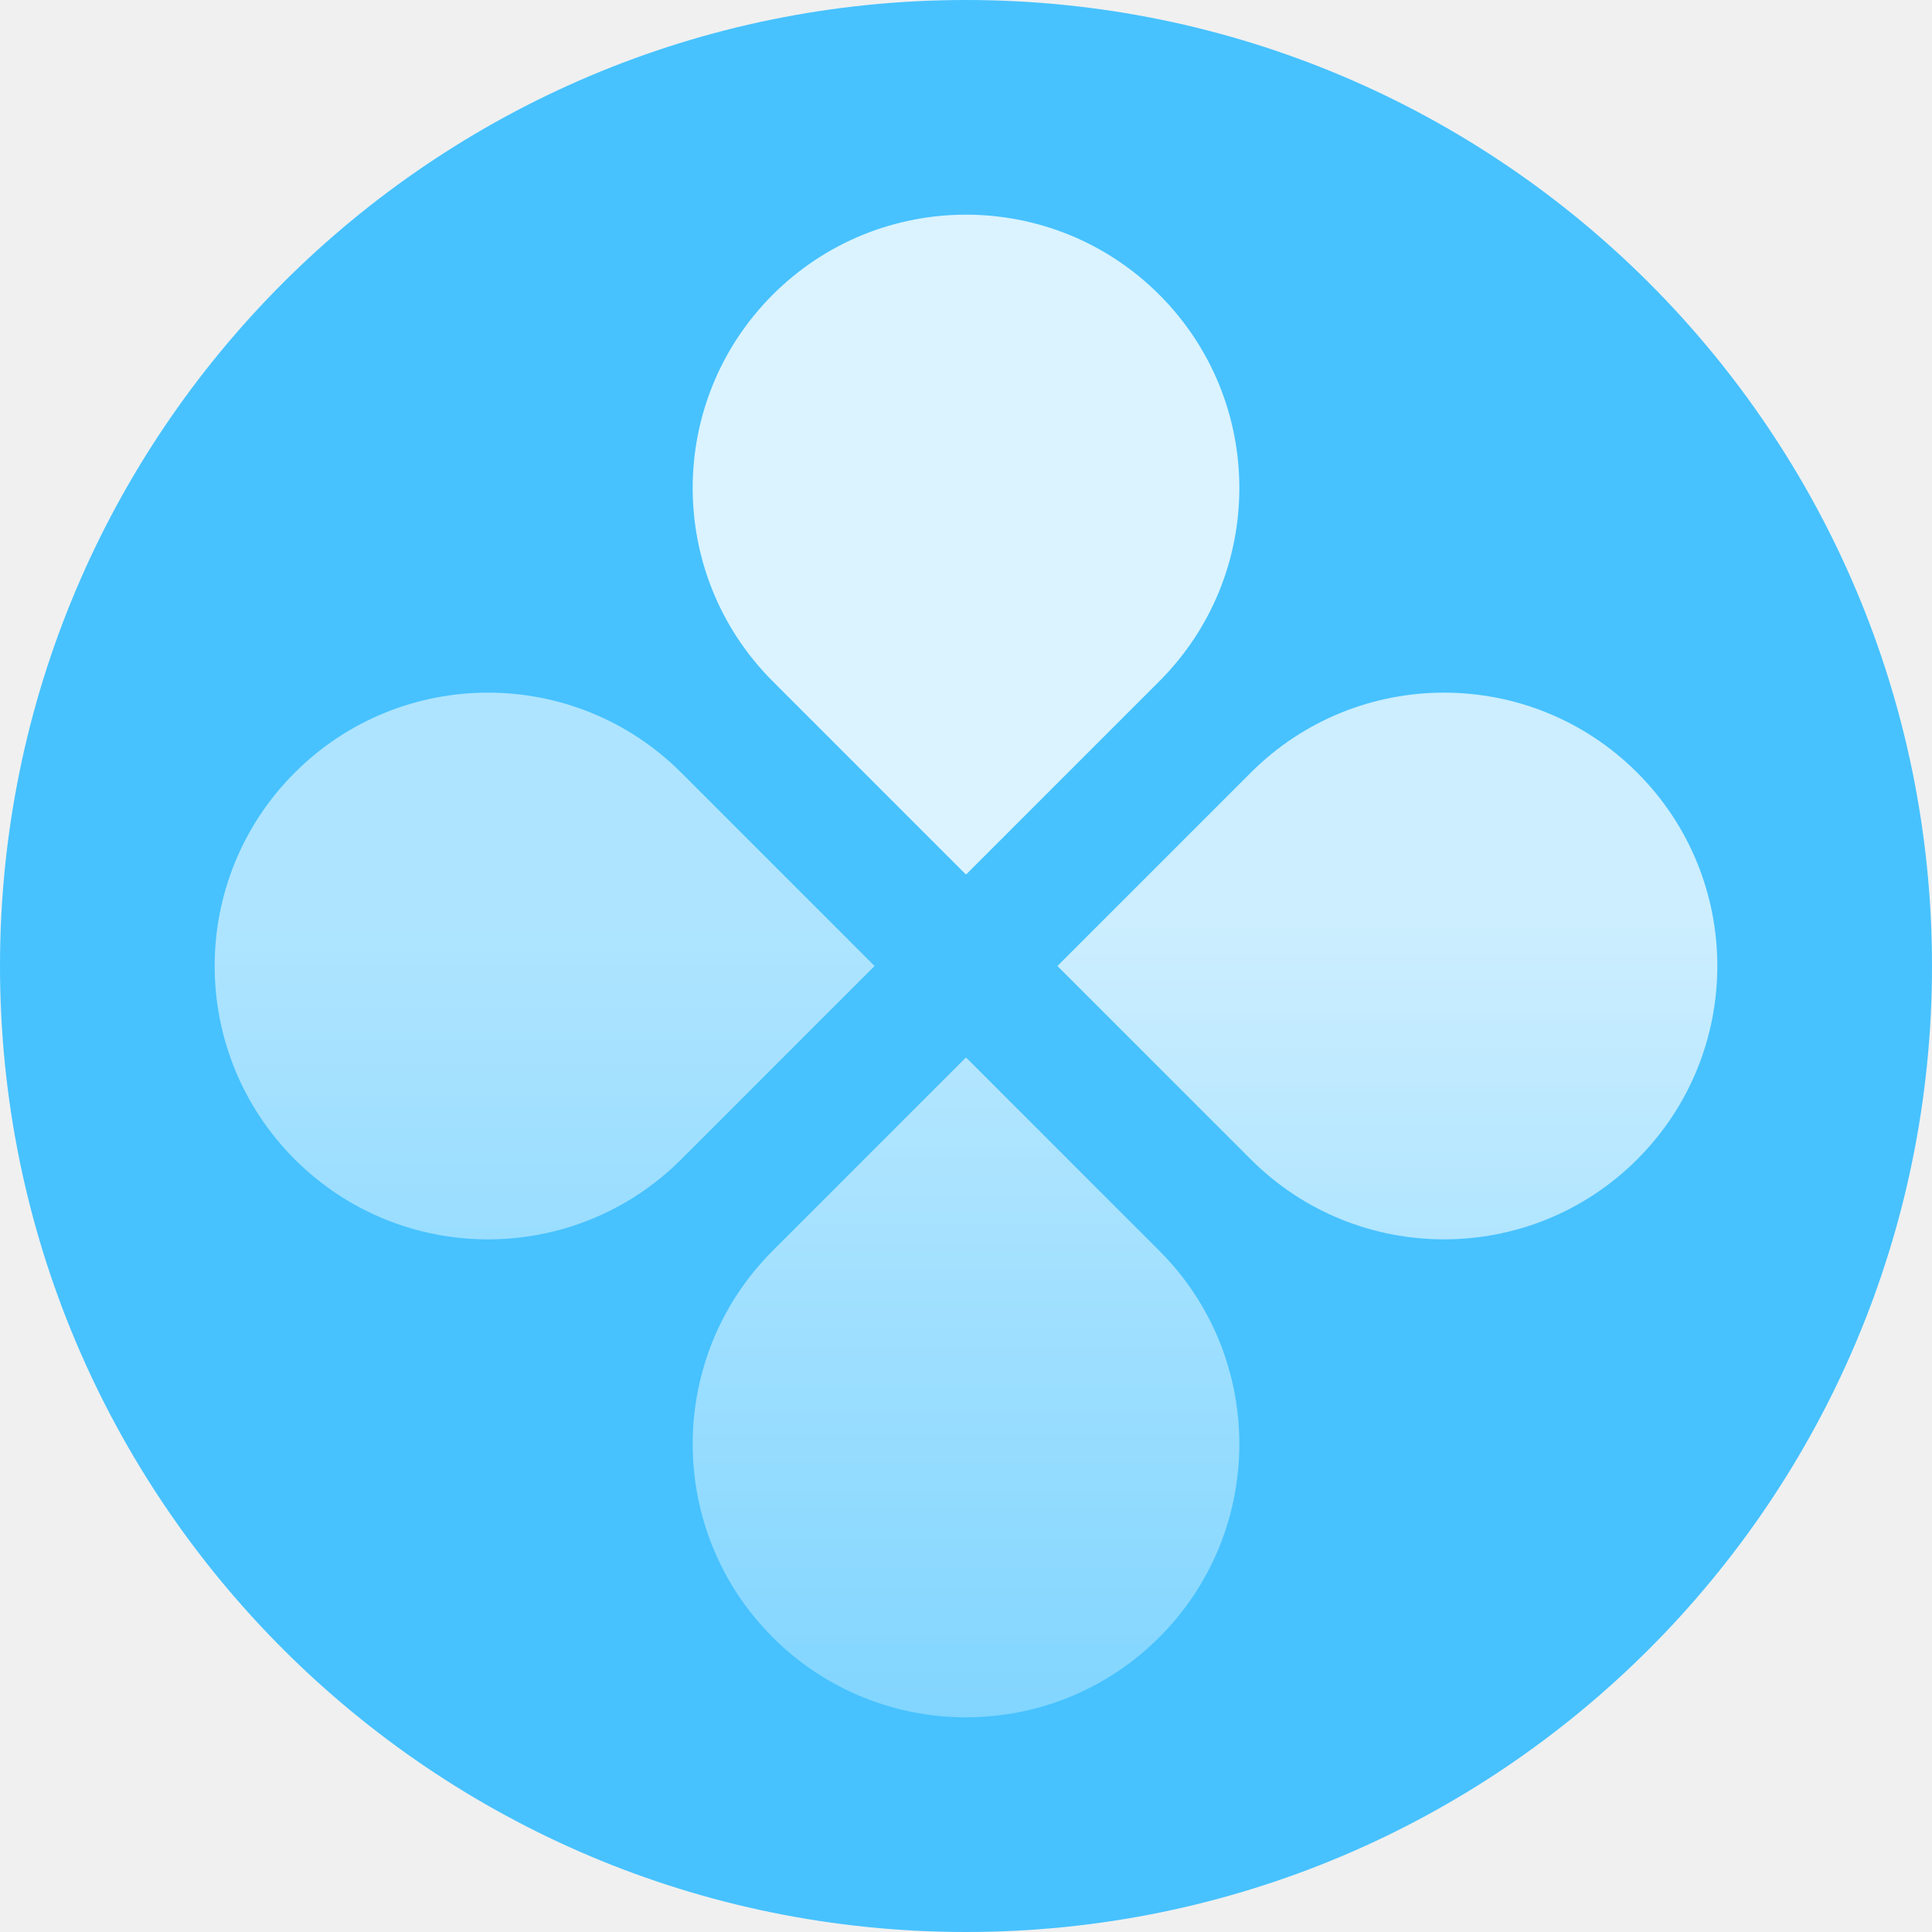
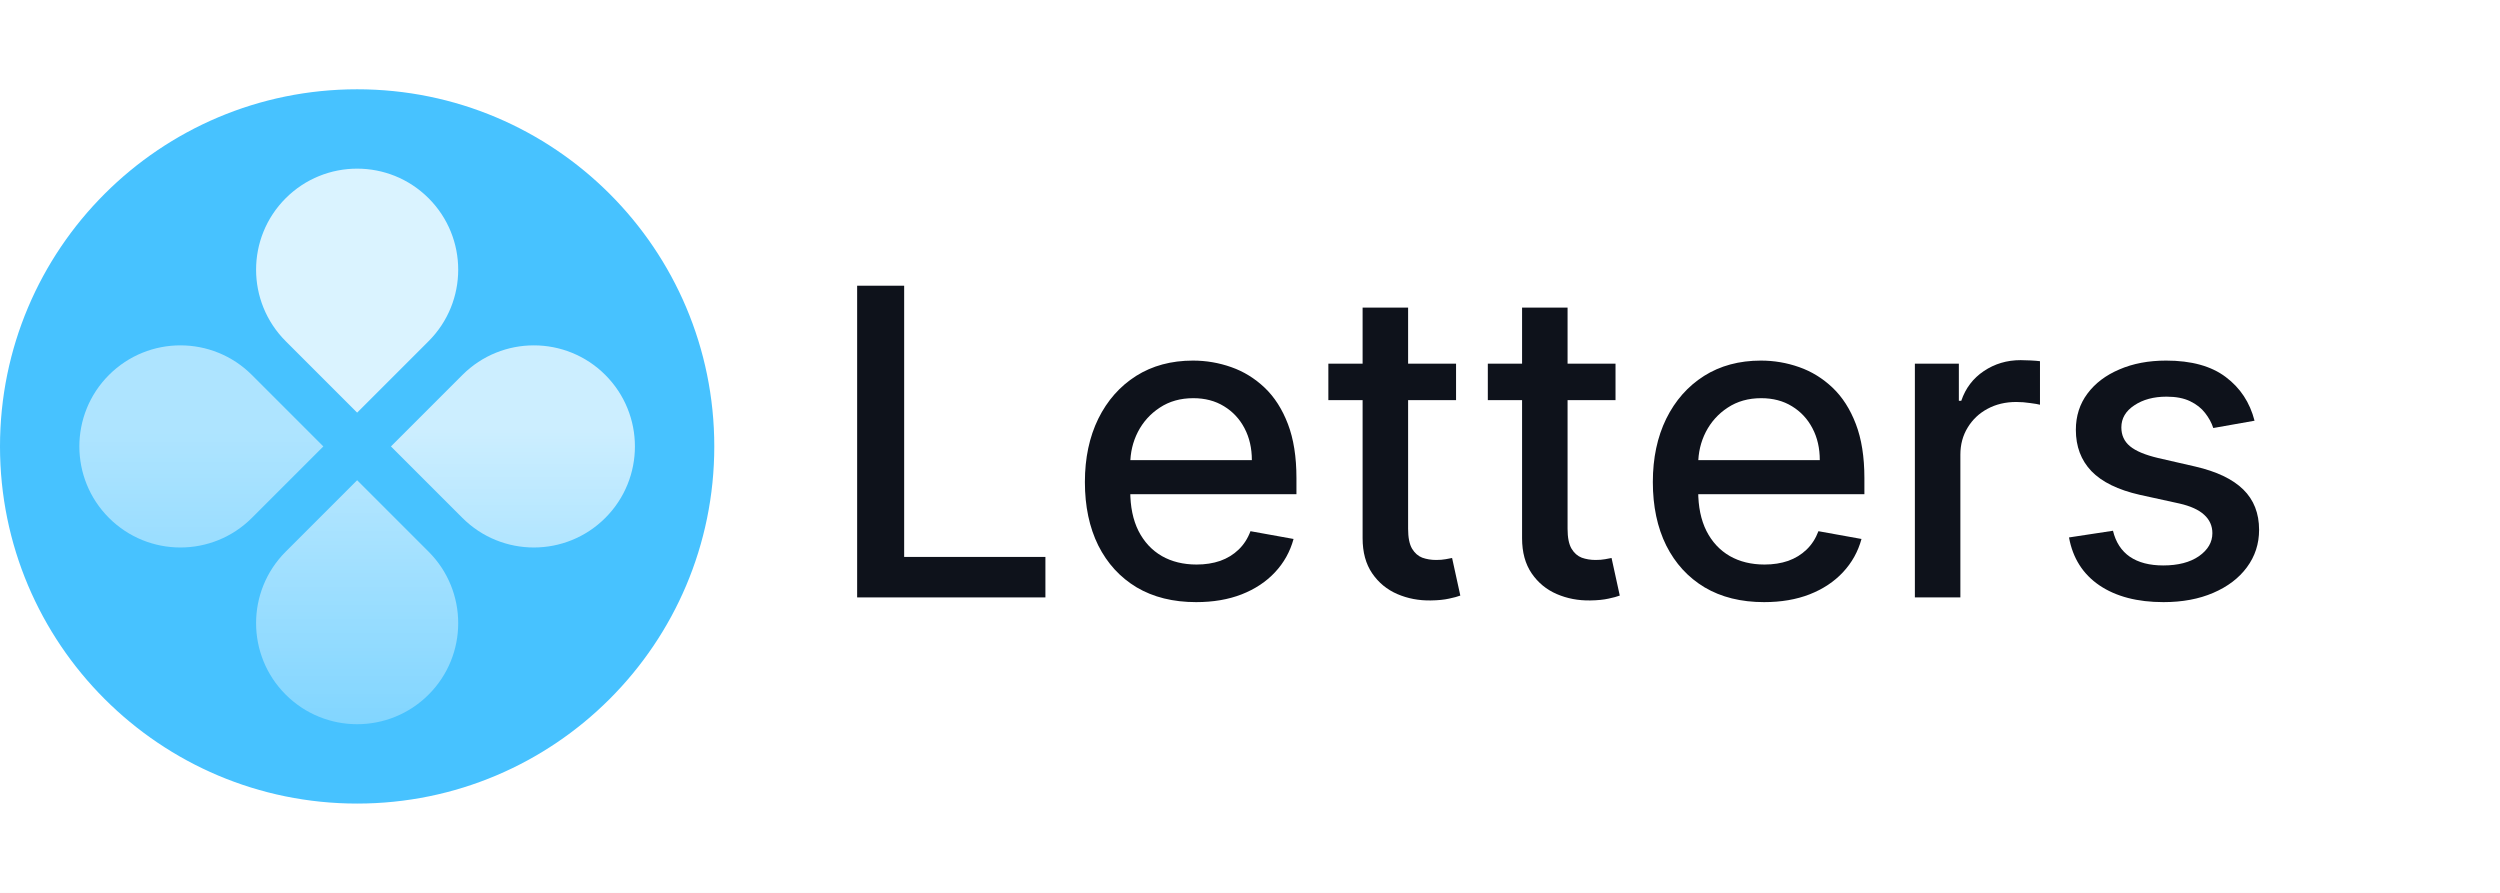
- <svg xmlns="http://www.w3.org/2000/svg" width="40" height="40" viewBox="0 0 40 40" fill="none">
-   <path d="M0 20C0 8.954 8.954 0 20 0C31.046 0 40 8.954 40 20C40 31.046 31.046 40 20 40C8.954 40 0 31.046 0 20Z" fill="#47C2FF" />
-   <path fill-rule="evenodd" clip-rule="evenodd" d="M25.895 24.002C28.105 26.212 31.688 26.212 33.898 24.002C36.108 21.791 36.108 18.208 33.898 15.998C31.688 13.788 28.105 13.788 25.895 15.998L21.893 20L25.895 24.002Z" fill="url(#paint0_linear_2542_7920)" fill-opacity="0.72" />
-   <path fill-rule="evenodd" clip-rule="evenodd" d="M24.002 33.898C26.212 31.688 26.212 28.105 24.002 25.895L20 21.893L15.998 25.895C13.789 28.105 13.789 31.688 15.998 33.898C18.209 36.108 21.792 36.108 24.002 33.898Z" fill="url(#paint1_linear_2542_7920)" fill-opacity="0.64" />
-   <path fill-rule="evenodd" clip-rule="evenodd" d="M6.102 24.002C3.892 21.791 3.892 18.208 6.102 15.998C8.312 13.788 11.895 13.788 14.105 15.998L18.107 20L14.105 24.002C11.895 26.212 8.312 26.212 6.102 24.002Z" fill="url(#paint2_linear_2542_7920)" fill-opacity="0.56" />
-   <path fill-rule="evenodd" clip-rule="evenodd" d="M24.002 14.105C26.212 11.895 26.212 8.312 24.002 6.102C21.792 3.892 18.209 3.892 15.998 6.102C13.789 8.312 13.789 11.895 15.998 14.105L20 18.107L24.002 14.105Z" fill="url(#paint3_linear_2542_7920)" fill-opacity="0.8" />
+ <svg xmlns="http://www.w3.org/2000/svg" width="140" height="50" viewBox="0 0 140 50" fill="none">
+   <rect width="140" height="50" fill="white" />
+   <path d="M0 25C0 13.954 8.954 5 20 5V5C31.046 5 40 13.954 40 25V25C40 36.046 31.046 45 20 45V45C8.954 45 0 36.046 0 25V25Z" fill="#47C2FF" />
+   <path fill-rule="evenodd" clip-rule="evenodd" d="M25.895 29.002C28.105 31.212 31.688 31.212 33.898 29.002C36.108 26.792 36.108 23.209 33.898 20.998C31.688 18.788 28.105 18.788 25.895 20.998L21.893 25L25.895 29.002Z" fill="url(#paint0_linear_2542_10487)" fill-opacity="0.72" />
+   <path fill-rule="evenodd" clip-rule="evenodd" d="M24.002 38.898C26.212 36.688 26.212 33.105 24.002 30.895L20 26.893L15.998 30.895C13.789 33.105 13.789 36.688 15.998 38.898C18.209 41.108 21.792 41.108 24.002 38.898Z" fill="url(#paint1_linear_2542_10487)" fill-opacity="0.64" />
+   <path fill-rule="evenodd" clip-rule="evenodd" d="M6.102 29.002C3.892 26.792 3.892 23.209 6.102 20.998C8.312 18.788 11.895 18.788 14.105 20.998L18.107 25L14.105 29.002C11.895 31.212 8.312 31.212 6.102 29.002Z" fill="url(#paint2_linear_2542_10487)" fill-opacity="0.56" />
+   <path fill-rule="evenodd" clip-rule="evenodd" d="M24.002 19.105C26.212 16.895 26.212 13.312 24.002 11.102C21.792 8.892 18.209 8.892 15.998 11.102C13.789 13.312 13.789 16.895 15.998 19.105L20 23.107L24.002 19.105Z" fill="url(#paint3_linear_2542_10487)" fill-opacity="0.8" />
+   <path d="M126.254 23.56L123.944 23.969C123.847 23.673 123.694 23.392 123.484 23.125C123.279 22.858 123.001 22.639 122.648 22.469C122.296 22.298 121.856 22.213 121.327 22.213C120.606 22.213 120.004 22.375 119.521 22.699C119.038 23.017 118.796 23.429 118.796 23.935C118.796 24.372 118.958 24.724 119.282 24.991C119.606 25.259 120.129 25.477 120.85 25.648L122.93 26.125C124.134 26.403 125.032 26.832 125.623 27.412C126.214 27.991 126.509 28.744 126.509 29.671C126.509 30.454 126.282 31.153 125.827 31.767C125.379 32.375 124.751 32.852 123.944 33.199C123.143 33.545 122.214 33.719 121.157 33.719C119.691 33.719 118.495 33.406 117.569 32.781C116.643 32.151 116.075 31.256 115.864 30.097L118.327 29.722C118.481 30.364 118.796 30.849 119.273 31.179C119.751 31.503 120.373 31.665 121.14 31.665C121.975 31.665 122.643 31.491 123.143 31.145C123.643 30.793 123.893 30.364 123.893 29.858C123.893 29.449 123.739 29.105 123.433 28.827C123.131 28.548 122.668 28.338 122.043 28.196L119.827 27.71C118.606 27.432 117.702 26.989 117.117 26.381C116.538 25.773 116.248 25.003 116.248 24.071C116.248 23.298 116.464 22.622 116.896 22.043C117.327 21.463 117.924 21.011 118.685 20.688C119.447 20.358 120.319 20.193 121.302 20.193C122.717 20.193 123.83 20.5 124.643 21.114C125.455 21.722 125.992 22.537 126.254 23.56Z" fill="#0E121B" />
+   <path d="M107.233 33.455V20.364H109.696V22.443H109.832C110.071 21.739 110.491 21.185 111.094 20.781C111.702 20.372 112.389 20.168 113.156 20.168C113.315 20.168 113.503 20.173 113.719 20.185C113.94 20.196 114.114 20.21 114.239 20.227V22.665C114.136 22.636 113.955 22.605 113.693 22.571C113.432 22.531 113.17 22.511 112.909 22.511C112.307 22.511 111.77 22.639 111.298 22.895C110.832 23.145 110.463 23.494 110.19 23.943C109.918 24.386 109.781 24.892 109.781 25.46V33.455H107.233Z" fill="#0E121B" />
+   <path d="M98.789 33.719C97.499 33.719 96.388 33.443 95.457 32.892C94.531 32.335 93.815 31.554 93.309 30.548C92.809 29.537 92.559 28.352 92.559 26.994C92.559 25.653 92.809 24.472 93.309 23.449C93.815 22.426 94.519 21.628 95.423 21.054C96.332 20.48 97.394 20.193 98.61 20.193C99.349 20.193 100.065 20.315 100.758 20.56C101.451 20.804 102.073 21.188 102.624 21.71C103.175 22.233 103.61 22.912 103.928 23.747C104.246 24.577 104.406 25.585 104.406 26.773V27.676H93.999V25.767H101.908C101.908 25.097 101.772 24.503 101.499 23.986C101.227 23.463 100.843 23.051 100.349 22.75C99.86 22.449 99.286 22.298 98.627 22.298C97.911 22.298 97.286 22.474 96.752 22.827C96.224 23.173 95.815 23.628 95.525 24.19C95.241 24.747 95.099 25.352 95.099 26.006V27.497C95.099 28.372 95.252 29.116 95.559 29.73C95.871 30.344 96.306 30.812 96.863 31.136C97.42 31.454 98.07 31.614 98.815 31.614C99.298 31.614 99.738 31.545 100.136 31.409C100.533 31.267 100.877 31.057 101.167 30.778C101.457 30.5 101.678 30.156 101.832 29.747L104.244 30.182C104.05 30.892 103.704 31.514 103.204 32.048C102.71 32.577 102.087 32.989 101.337 33.284C100.593 33.574 99.744 33.719 98.789 33.719Z" fill="#0E121B" />
+   <path d="M90.469 20.364V22.409H83.318V20.364H90.469ZM85.236 17.227H87.784V29.611C87.784 30.105 87.858 30.477 88.006 30.727C88.153 30.972 88.344 31.139 88.577 31.23C88.815 31.315 89.074 31.358 89.352 31.358C89.557 31.358 89.736 31.344 89.889 31.315C90.043 31.287 90.162 31.264 90.247 31.247L90.707 33.352C90.56 33.409 90.349 33.466 90.077 33.523C89.804 33.585 89.463 33.619 89.054 33.625C88.383 33.636 87.758 33.517 87.179 33.267C86.599 33.017 86.131 32.631 85.773 32.108C85.415 31.585 85.236 30.929 85.236 30.139V17.227Z" fill="#0E121B" />
+   <path d="M81.539 20.364V22.409H74.388V20.364H81.539ZM76.306 17.227H78.854V29.611C78.854 30.105 78.928 30.477 79.076 30.727C79.224 30.972 79.414 31.139 79.647 31.23C79.886 31.315 80.144 31.358 80.423 31.358C80.627 31.358 80.806 31.344 80.96 31.315C81.113 31.287 81.232 31.264 81.317 31.247L81.778 33.352C81.63 33.409 81.42 33.466 81.147 33.523C80.874 33.585 80.533 33.619 80.124 33.625C79.454 33.636 78.829 33.517 78.249 33.267C77.67 33.017 77.201 32.631 76.843 32.108C76.485 31.585 76.306 30.929 76.306 30.139V17.227Z" fill="#0E121B" />
+   <path d="M66.984 33.719C65.695 33.719 64.584 33.443 63.652 32.892C62.726 32.335 62.01 31.554 61.504 30.548C61.004 29.537 60.754 28.352 60.754 26.994C60.754 25.653 61.004 24.472 61.504 23.449C62.01 22.426 62.715 21.628 63.618 21.054C64.527 20.48 65.59 20.193 66.805 20.193C67.544 20.193 68.26 20.315 68.953 20.56C69.646 20.804 70.269 21.188 70.82 21.71C71.371 22.233 71.805 22.912 72.124 23.747C72.442 24.577 72.601 25.585 72.601 26.773V27.676H62.195V25.767H70.104C70.104 25.097 69.967 24.503 69.695 23.986C69.422 23.463 69.038 23.051 68.544 22.75C68.055 22.449 67.481 22.298 66.823 22.298C66.106 22.298 65.481 22.474 64.948 22.827C64.419 23.173 64.01 23.628 63.72 24.19C63.436 24.747 63.294 25.352 63.294 26.006V27.497C63.294 28.372 63.447 29.116 63.754 29.73C64.067 30.344 64.501 30.812 65.058 31.136C65.615 31.454 66.266 31.614 67.01 31.614C67.493 31.614 67.933 31.545 68.331 31.409C68.729 31.267 69.073 31.057 69.362 30.778C69.652 30.5 69.874 30.156 70.027 29.747L72.439 30.182C72.246 30.892 71.899 31.514 71.399 32.048C70.905 32.577 70.283 32.989 69.533 33.284C68.788 33.574 67.939 33.719 66.984 33.719Z" fill="#0E121B" />
+   <path d="M48 33.455V16H50.633V31.188H58.543V33.455H48Z" fill="#0E121B" />
  <defs>
-     <linearGradient id="paint0_linear_2542_7920" x1="20" y1="4.444" x2="20" y2="51.62" gradientUnits="userSpaceOnUse">
+     <linearGradient id="paint0_linear_2542_10487" x1="20" y1="9.444" x2="20" y2="56.62" gradientUnits="userSpaceOnUse">
      <stop offset="0.313" stop-color="white" />
      <stop offset="1" stop-color="white" stop-opacity="0" />
    </linearGradient>
-     <linearGradient id="paint1_linear_2542_7920" x1="20" y1="4.444" x2="20" y2="51.62" gradientUnits="userSpaceOnUse">
+     <linearGradient id="paint1_linear_2542_10487" x1="20" y1="9.444" x2="20" y2="56.62" gradientUnits="userSpaceOnUse">
      <stop offset="0.313" stop-color="white" />
      <stop offset="1" stop-color="white" stop-opacity="0" />
    </linearGradient>
-     <linearGradient id="paint2_linear_2542_7920" x1="20" y1="4.444" x2="20" y2="51.62" gradientUnits="userSpaceOnUse">
+     <linearGradient id="paint2_linear_2542_10487" x1="20" y1="9.444" x2="20" y2="56.62" gradientUnits="userSpaceOnUse">
      <stop offset="0.313" stop-color="white" />
      <stop offset="1" stop-color="white" stop-opacity="0" />
    </linearGradient>
-     <linearGradient id="paint3_linear_2542_7920" x1="20" y1="4.444" x2="20" y2="51.62" gradientUnits="userSpaceOnUse">
+     <linearGradient id="paint3_linear_2542_10487" x1="20" y1="9.444" x2="20" y2="56.62" gradientUnits="userSpaceOnUse">
      <stop offset="0.313" stop-color="white" />
      <stop offset="1" stop-color="white" stop-opacity="0" />
    </linearGradient>
  </defs>
</svg>
